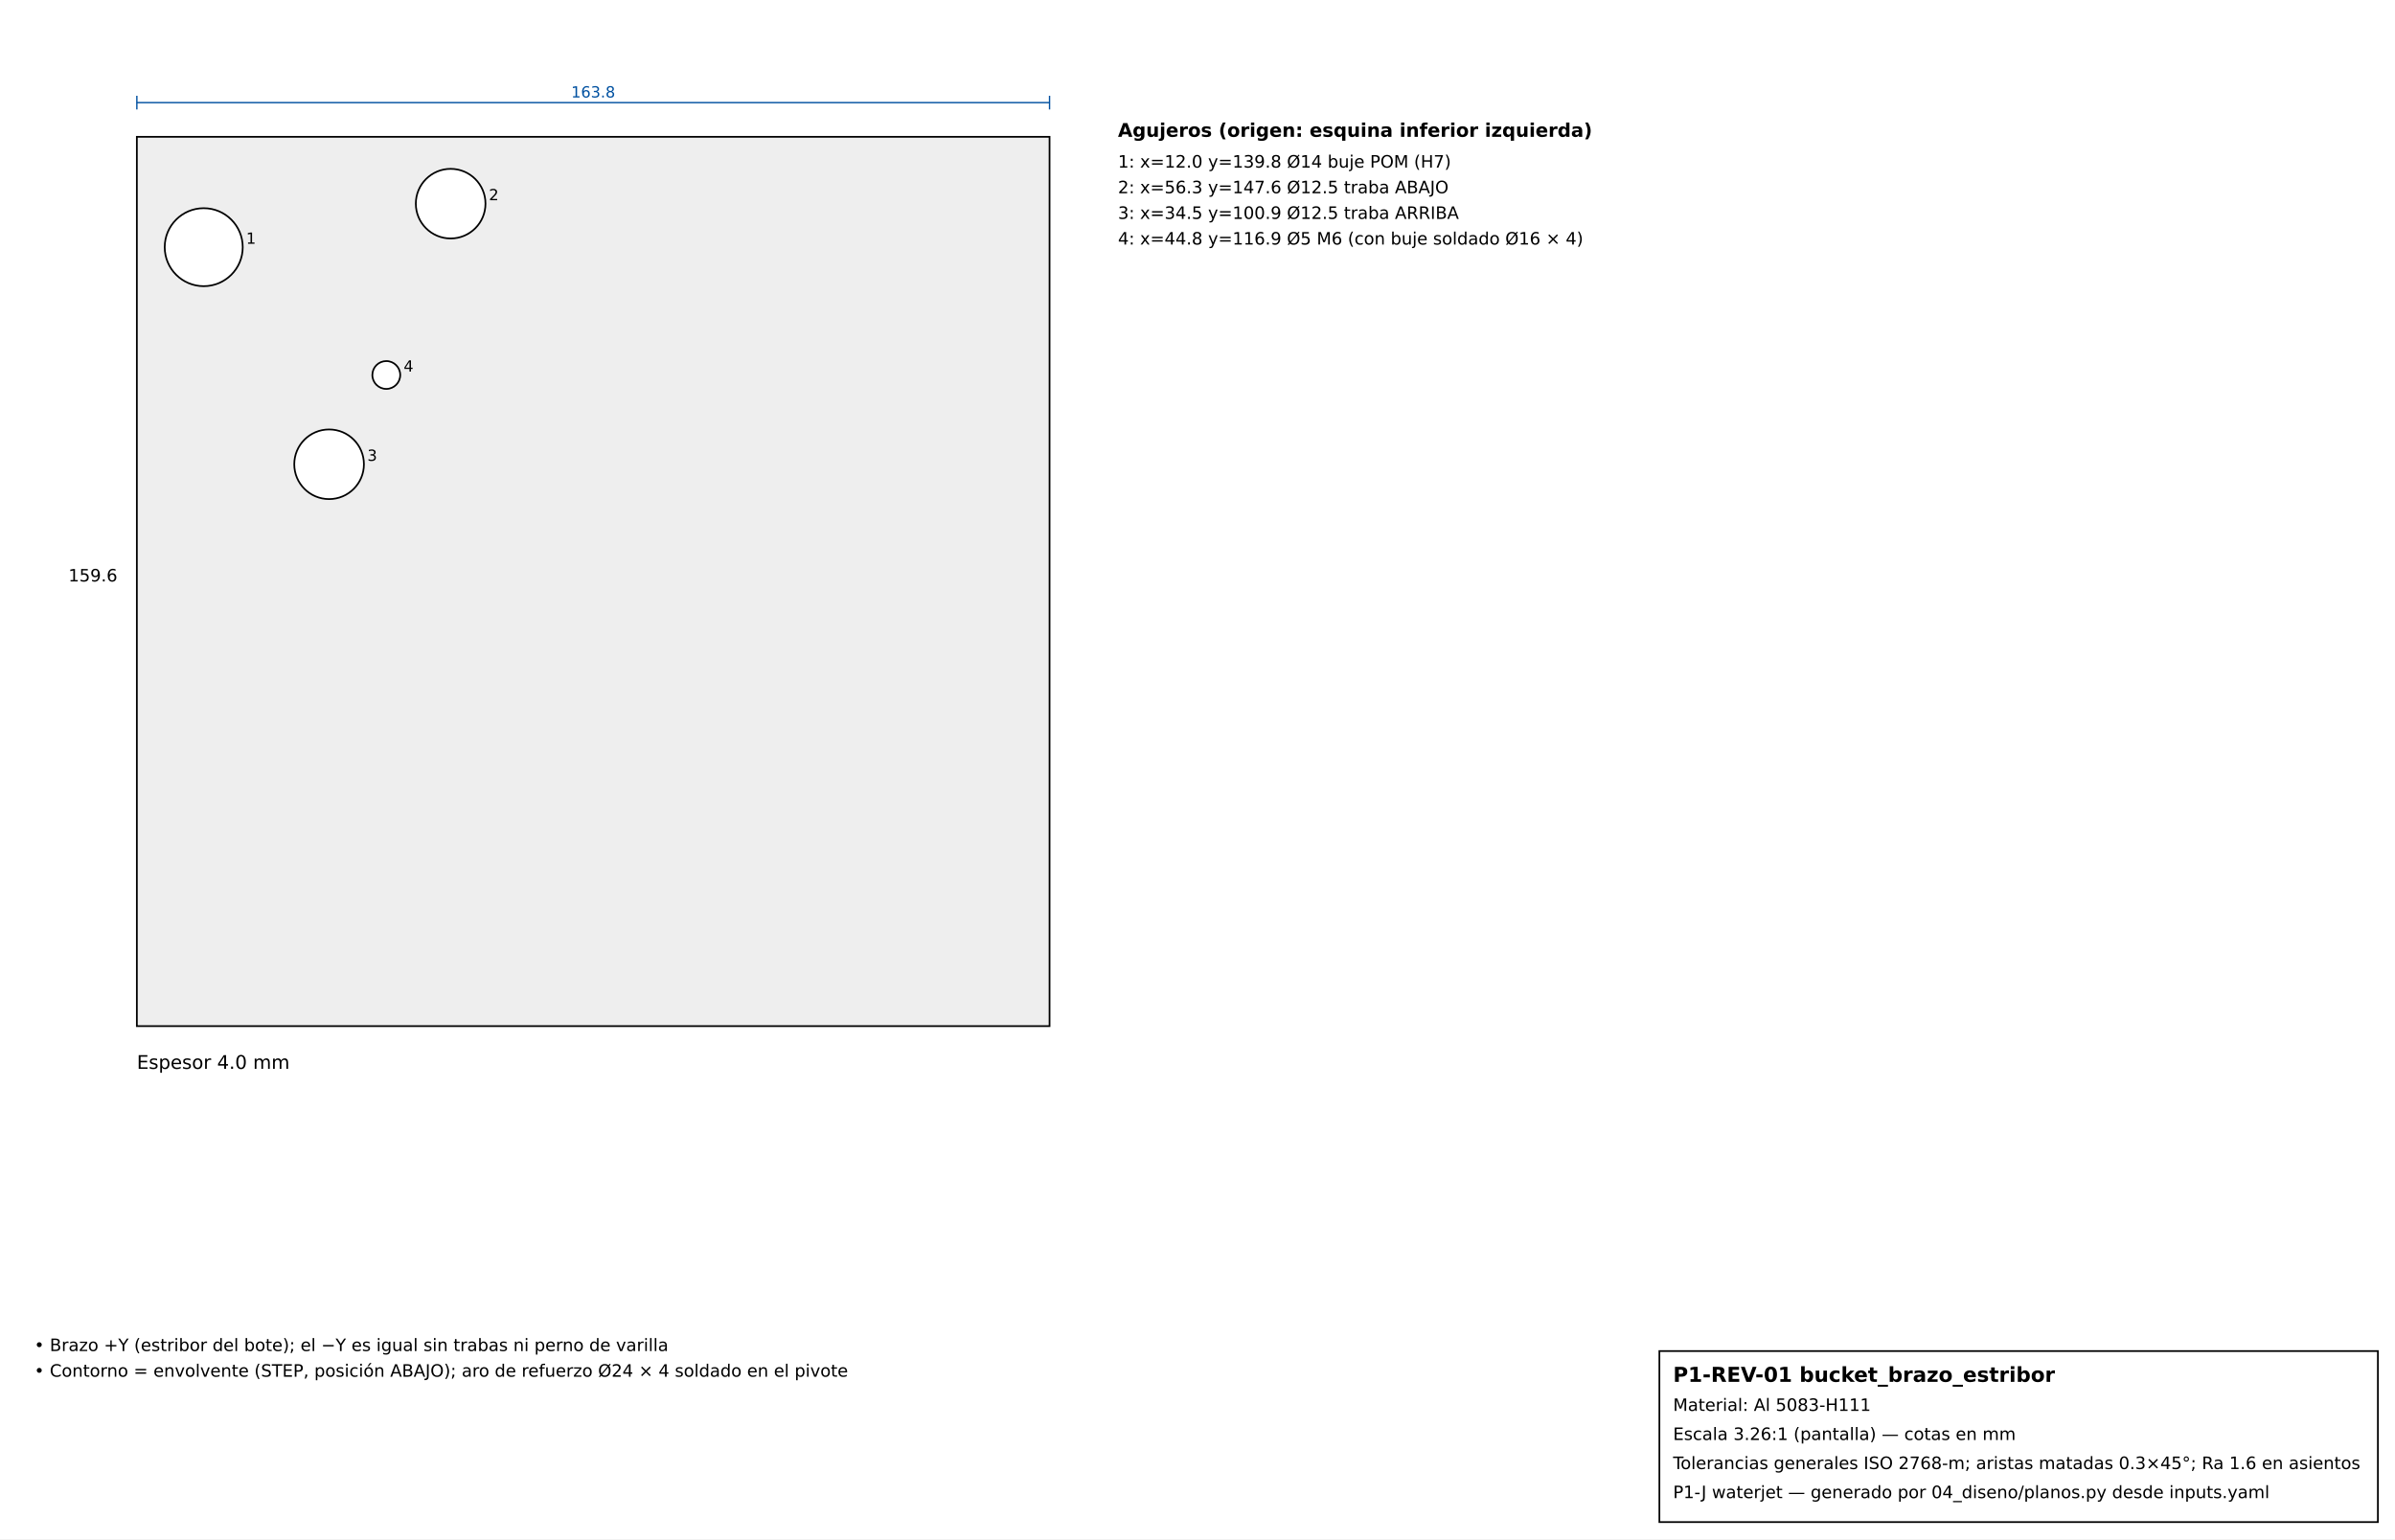
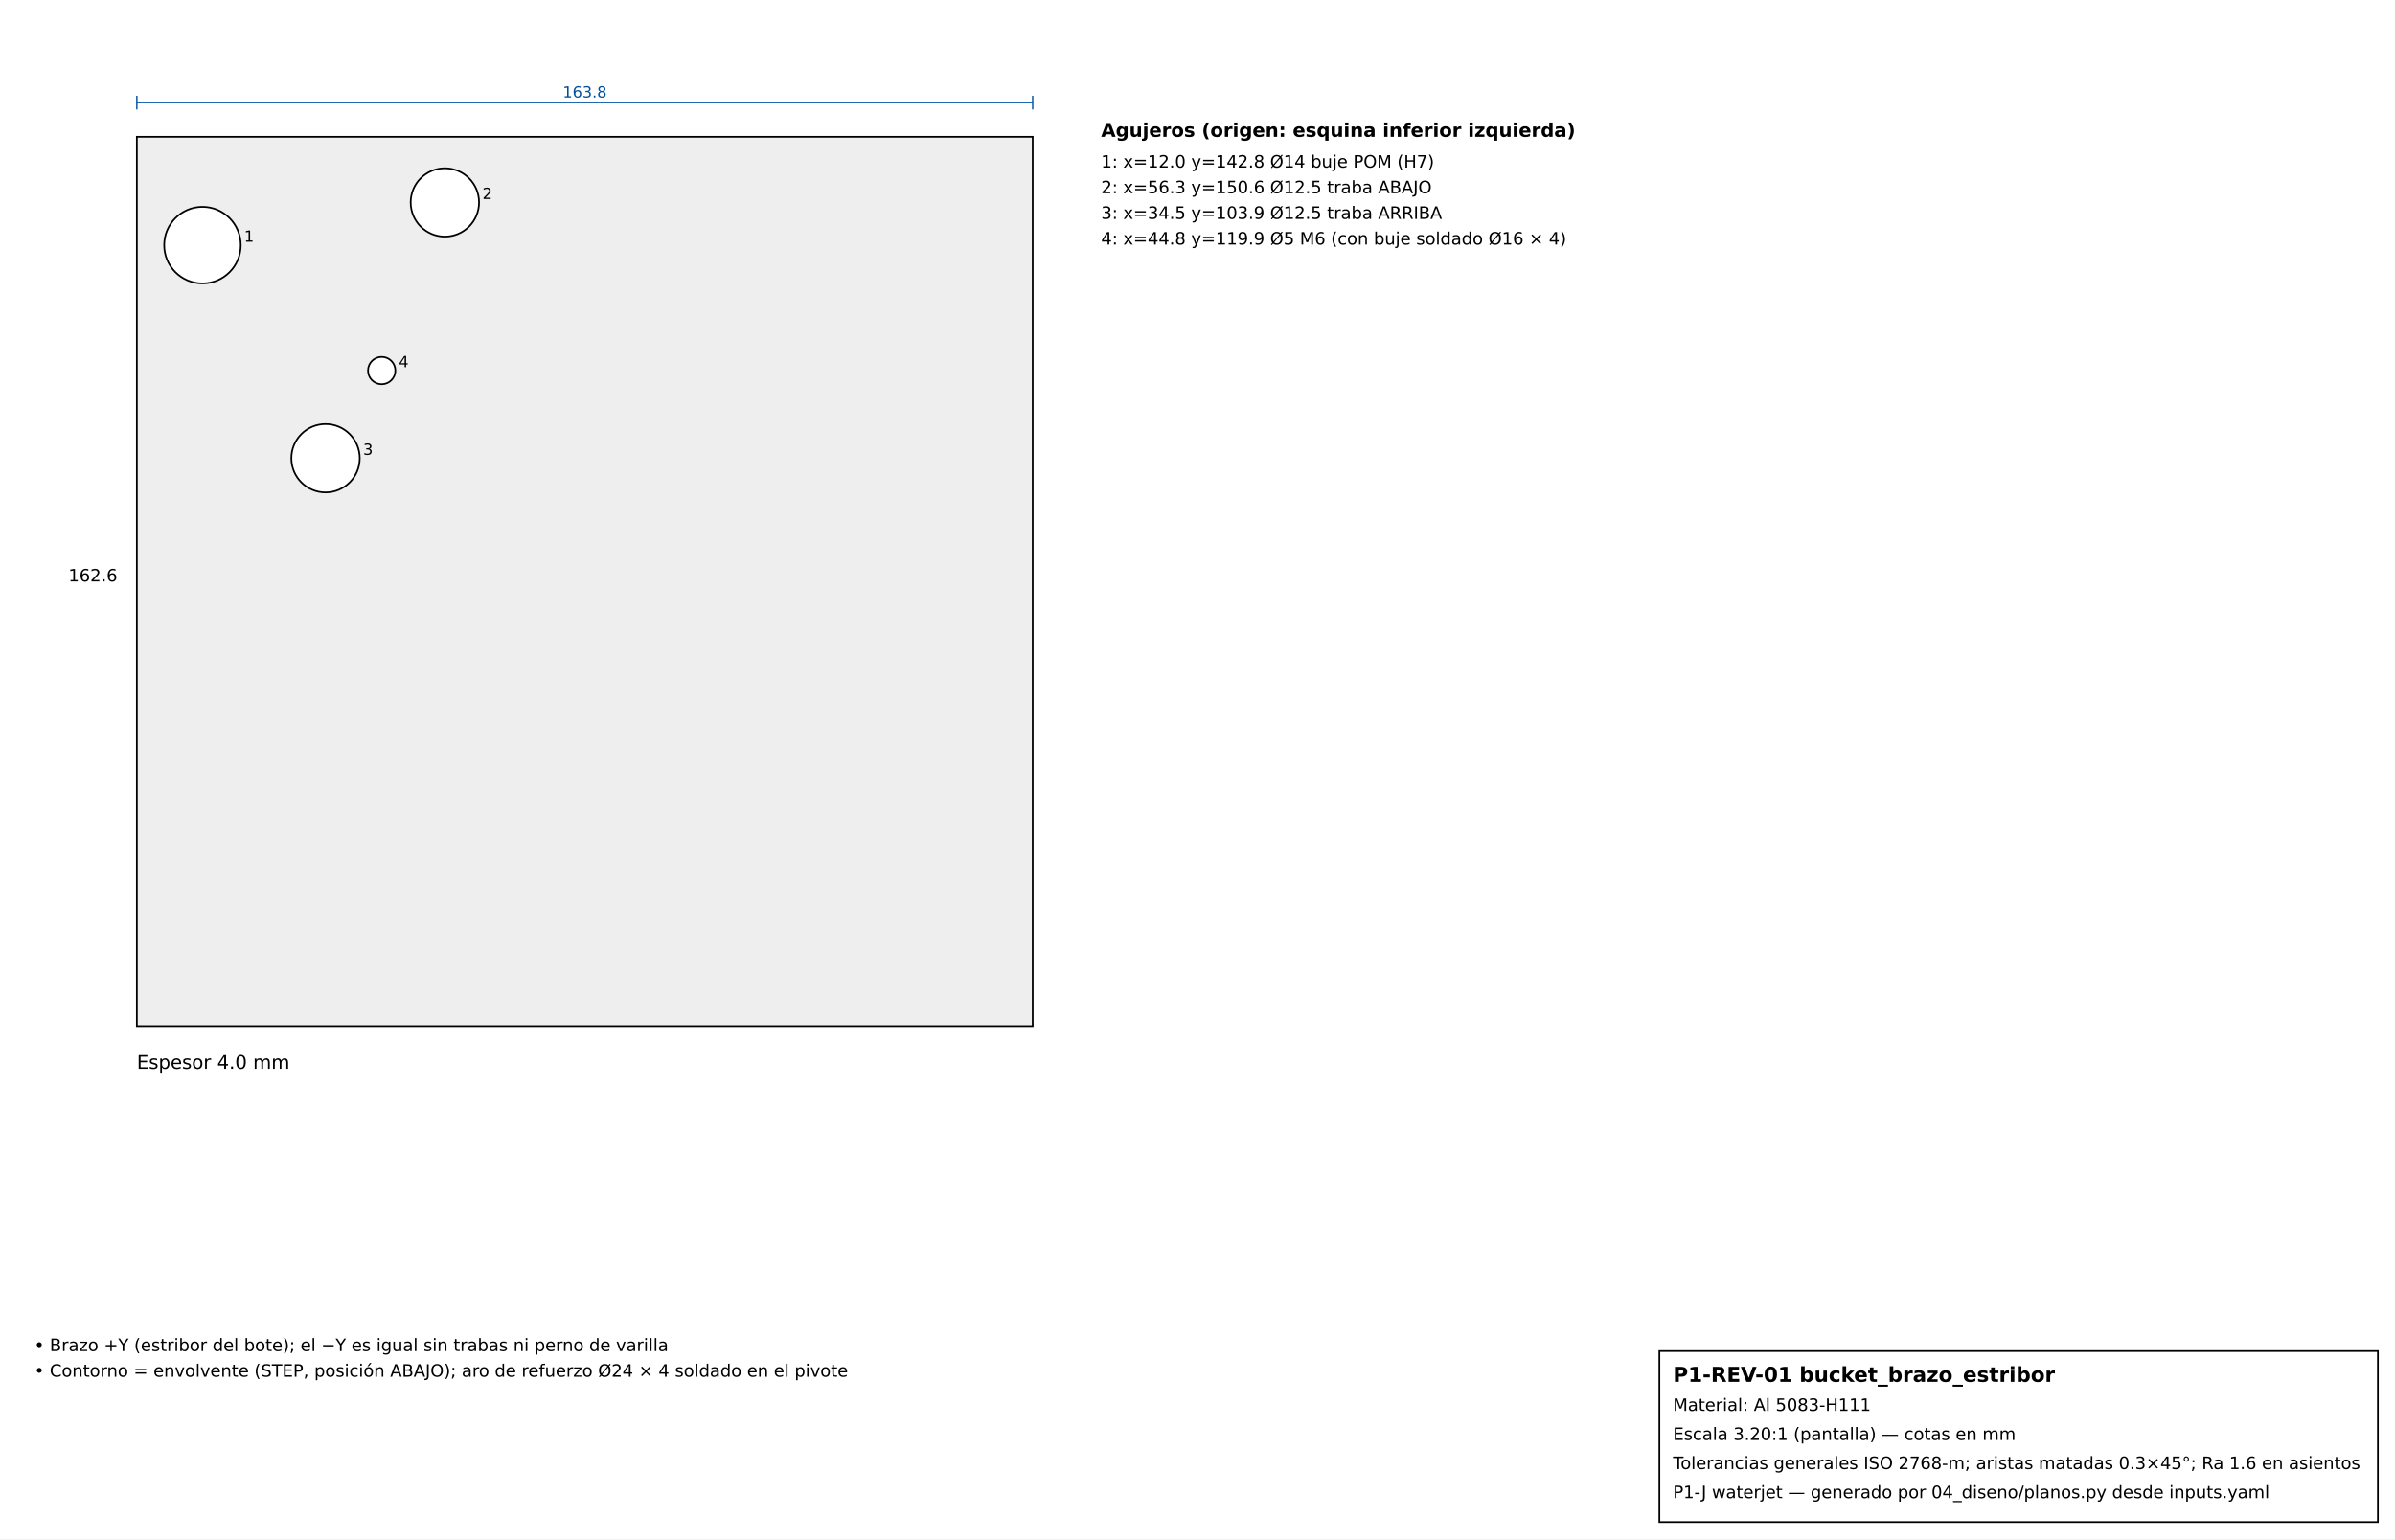
<svg xmlns="http://www.w3.org/2000/svg" baseProfile="full" height="900" version="1.1" width="1400">
  <defs />
  <rect fill="white" height="900" width="1400" x="0" y="0" />
-   <rect fill="#eeeeee" height="520.0" stroke="black" width="533.513" x="80" y="80" />
-   <circle cx="119.086" cy="144.538" fill="white" r="22.8" stroke="black" />
-   <text font-family="DejaVu Sans" font-size="9" x="143.886" y="142.538">1</text>
-   <circle cx="263.43" cy="119.086" fill="white" r="20.357" stroke="black" />
-   <text font-family="DejaVu Sans" font-size="9" x="285.787" y="117.086">2</text>
-   <circle cx="192.371" cy="271.472" fill="white" r="20.357" stroke="black" />
-   <text font-family="DejaVu Sans" font-size="9" x="214.729" y="269.472">3</text>
-   <circle cx="225.809" cy="219.266" fill="white" r="8.143" stroke="black" />
-   <text font-family="DejaVu Sans" font-size="9" x="235.952" y="217.266">4</text>
-   <text font-family="DejaVu Sans" font-size="11" font-weight="bold" x="653.513" y="80">Agujeros (origen: esquina inferior izquierda)</text>
-   <text font-family="DejaVu Sans" font-size="10" x="653.513" y="98">1: x=12.0  y=139.8  Ø14  buje POM (H7)</text>
-   <text font-family="DejaVu Sans" font-size="10" x="653.513" y="113">2: x=56.3  y=147.6  Ø12.5  traba ABAJO</text>
-   <text font-family="DejaVu Sans" font-size="10" x="653.513" y="128">3: x=34.5  y=100.9  Ø12.5  traba ARRIBA</text>
-   <text font-family="DejaVu Sans" font-size="10" x="653.513" y="143">4: x=44.8  y=116.9  Ø5  M6 (con buje soldado Ø16 × 4)</text>
-   <line stroke="#0050a0" stroke-width="0.8" x1="80" x2="613.513" y1="60" y2="60" />
+   <rect fill="#eeeeee" height="520.0" stroke="black" width="523.673" x="80" y="80" />
+   <circle cx="118.365" cy="143.347" fill="white" r="22.379" stroke="black" />
+   <text font-family="DejaVu Sans" font-size="9" x="142.744" y="141.347">1</text>
+   <circle cx="260.047" cy="118.365" fill="white" r="19.982" stroke="black" />
+   <text font-family="DejaVu Sans" font-size="9" x="282.029" y="116.365">2</text>
+   <circle cx="190.299" cy="267.941" fill="white" r="19.982" stroke="black" />
+   <text font-family="DejaVu Sans" font-size="9" x="212.281" y="265.941">3</text>
+   <circle cx="223.12" cy="216.698" fill="white" r="7.993" stroke="black" />
+   <text font-family="DejaVu Sans" font-size="9" x="233.113" y="214.698">4</text>
+   <text font-family="DejaVu Sans" font-size="11" font-weight="bold" x="643.673" y="80">Agujeros (origen: esquina inferior izquierda)</text>
+   <text font-family="DejaVu Sans" font-size="10" x="643.673" y="98">1: x=12.0  y=142.8  Ø14  buje POM (H7)</text>
+   <text font-family="DejaVu Sans" font-size="10" x="643.673" y="113">2: x=56.3  y=150.6  Ø12.5  traba ABAJO</text>
+   <text font-family="DejaVu Sans" font-size="10" x="643.673" y="128">3: x=34.5  y=103.9  Ø12.5  traba ARRIBA</text>
+   <text font-family="DejaVu Sans" font-size="10" x="643.673" y="143">4: x=44.8  y=119.9  Ø5  M6 (con buje soldado Ø16 × 4)</text>
+   <line stroke="#0050a0" stroke-width="0.8" x1="80" x2="603.673" y1="60" y2="60" />
  <line stroke="#0050a0" stroke-width="0.8" x1="80" x2="80" y1="56" y2="64" />
-   <line stroke="#0050a0" stroke-width="0.8" x1="613.513" x2="613.513" y1="56" y2="64" />
-   <text fill="#0050a0" font-family="DejaVu Sans" font-size="9" text-anchor="middle" x="346.757" y="57">163.8</text>
-   <text font-family="DejaVu Sans" font-size="10" x="40" y="340.0">159.6</text>
+   <line stroke="#0050a0" stroke-width="0.8" x1="603.673" x2="603.673" y1="56" y2="64" />
+   <text fill="#0050a0" font-family="DejaVu Sans" font-size="9" text-anchor="middle" x="341.837" y="57">163.8</text>
+   <text font-family="DejaVu Sans" font-size="10" x="40" y="340.0">162.6</text>
  <text font-family="DejaVu Sans" font-size="11" x="80" y="625.0">Espesor 4.0 mm</text>
  <g font-family="DejaVu Sans" font-size="11">
    <rect fill="none" height="100" stroke="black" width="420" x="970" y="790" />
    <text font-size="12" font-weight="bold" x="978" y="808">P1-REV-01  bucket_brazo_estribor</text>
    <text font-size="10" font-weight="normal" x="978" y="825">Material: Al 5083-H111</text>
-     <text font-size="10" font-weight="normal" x="978" y="842">Escala 3.26:1 (pantalla)  —  cotas en mm</text>
+     <text font-size="10" font-weight="normal" x="978" y="842">Escala 3.20:1 (pantalla)  —  cotas en mm</text>
    <text font-size="10" font-weight="normal" x="978" y="859">Tolerancias generales ISO 2768-m; aristas matadas 0.3×45°; Ra 1.6 en asientos</text>
    <text font-size="10" font-weight="normal" x="978" y="876">P1-J waterjet — generado por 04_diseno/planos.py desde inputs.yaml</text>
    <text font-size="10" x="20" y="790">• Brazo +Y (estribor del bote); el −Y es igual sin trabas ni perno de varilla</text>
    <text font-size="10" x="20" y="805">• Contorno = envolvente (STEP, posición ABAJO); aro de refuerzo Ø24 × 4 soldado en el pivote</text>
  </g>
</svg>
